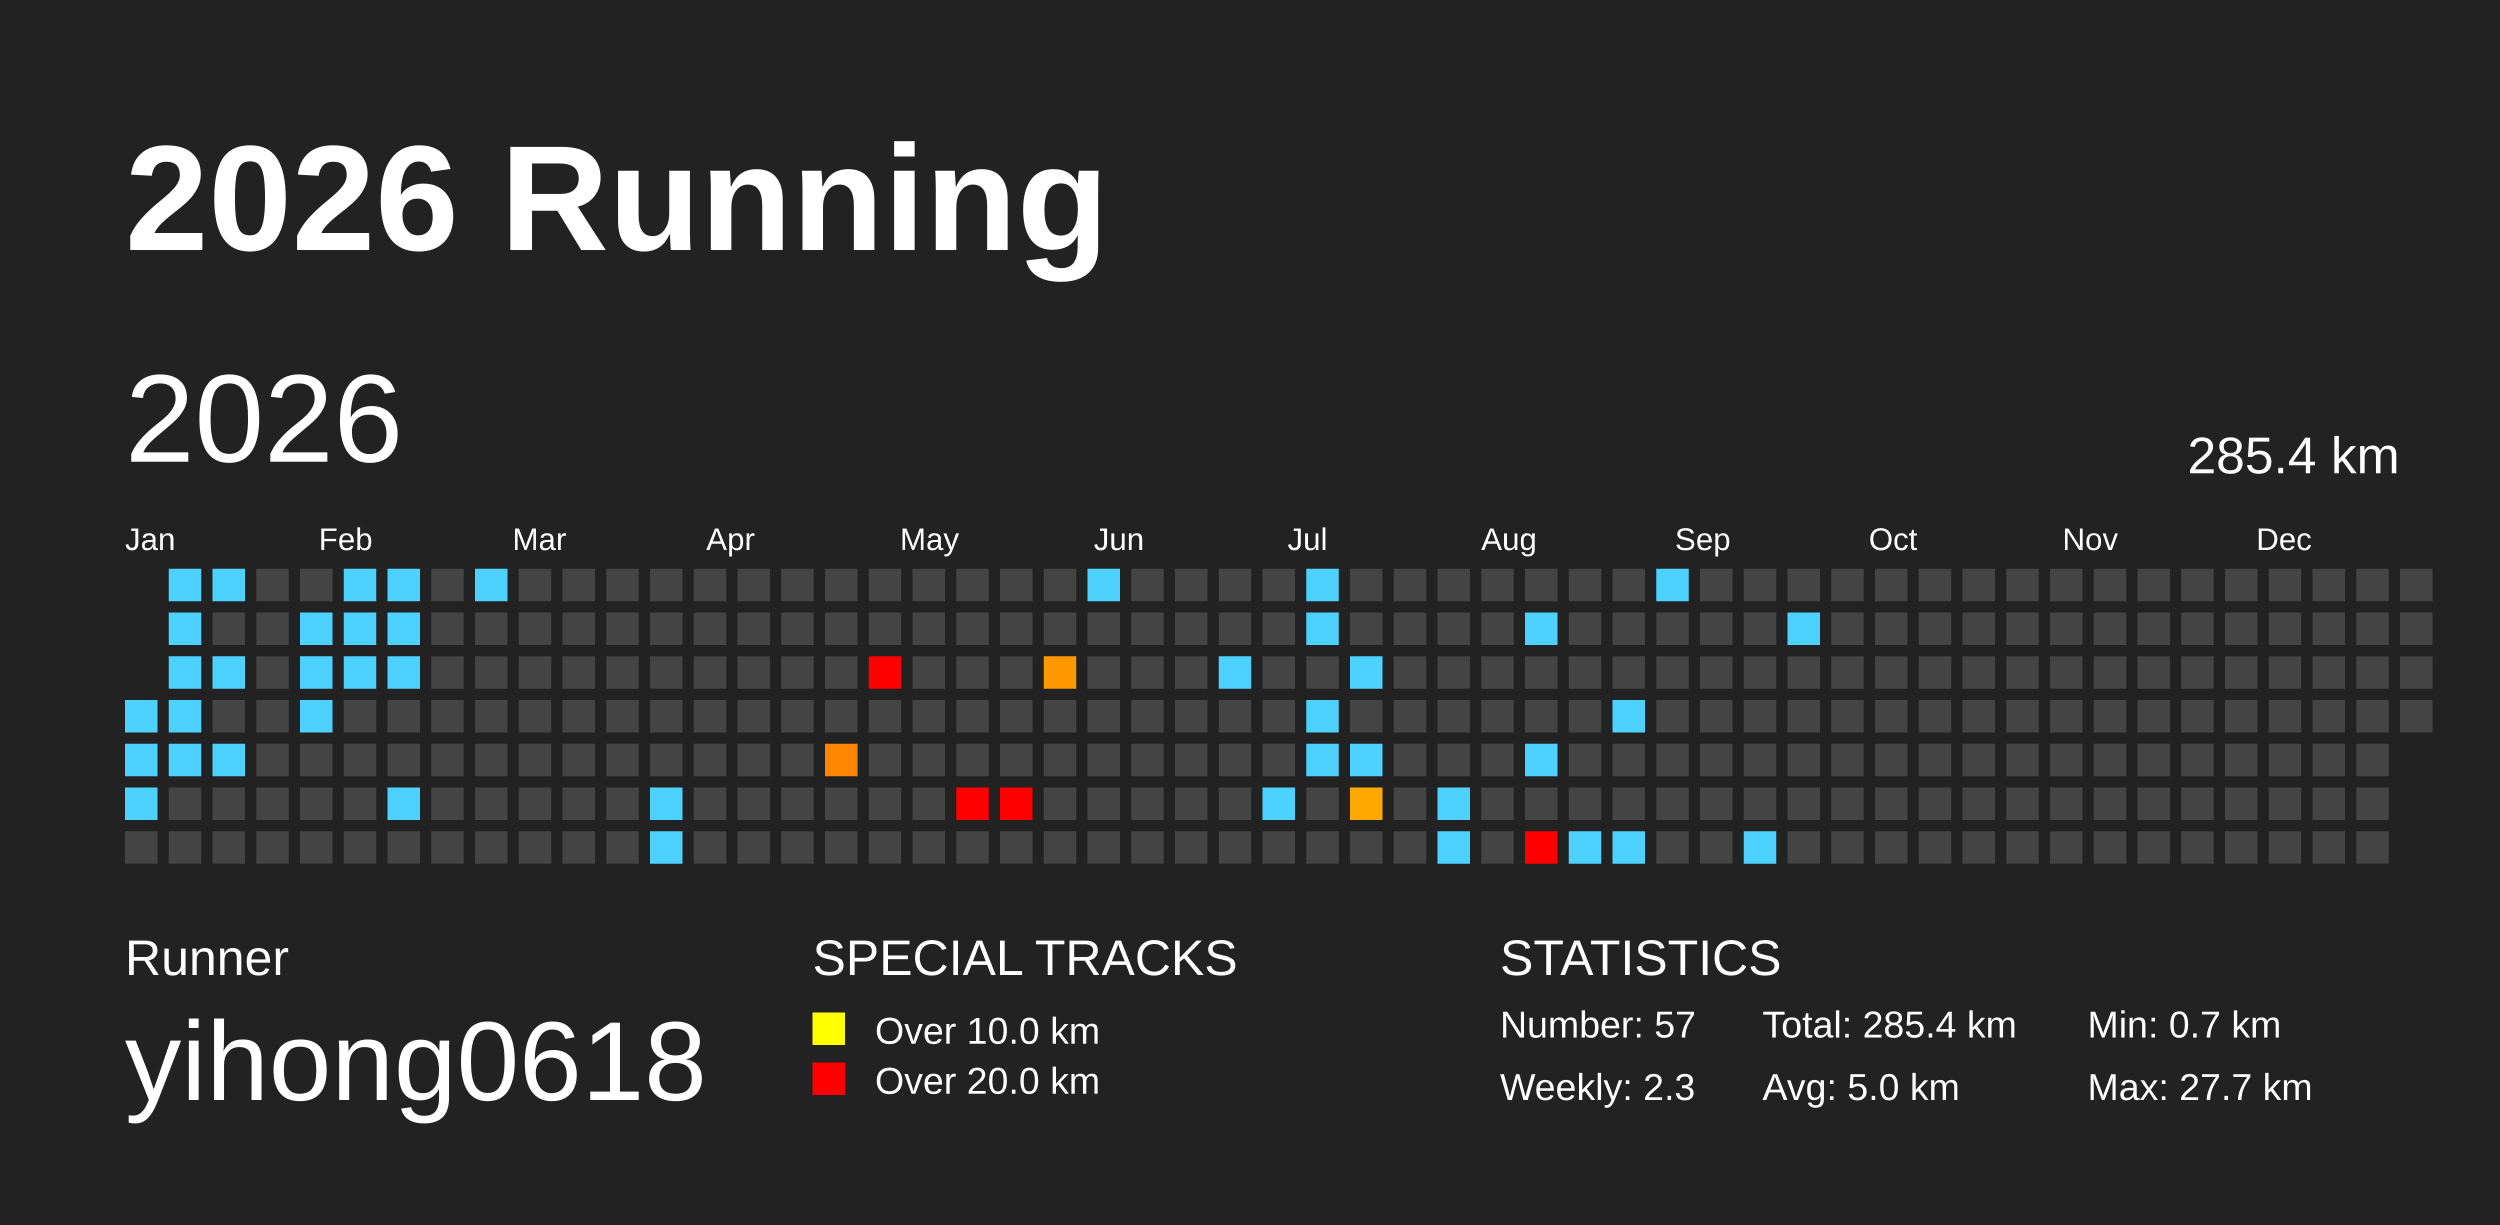
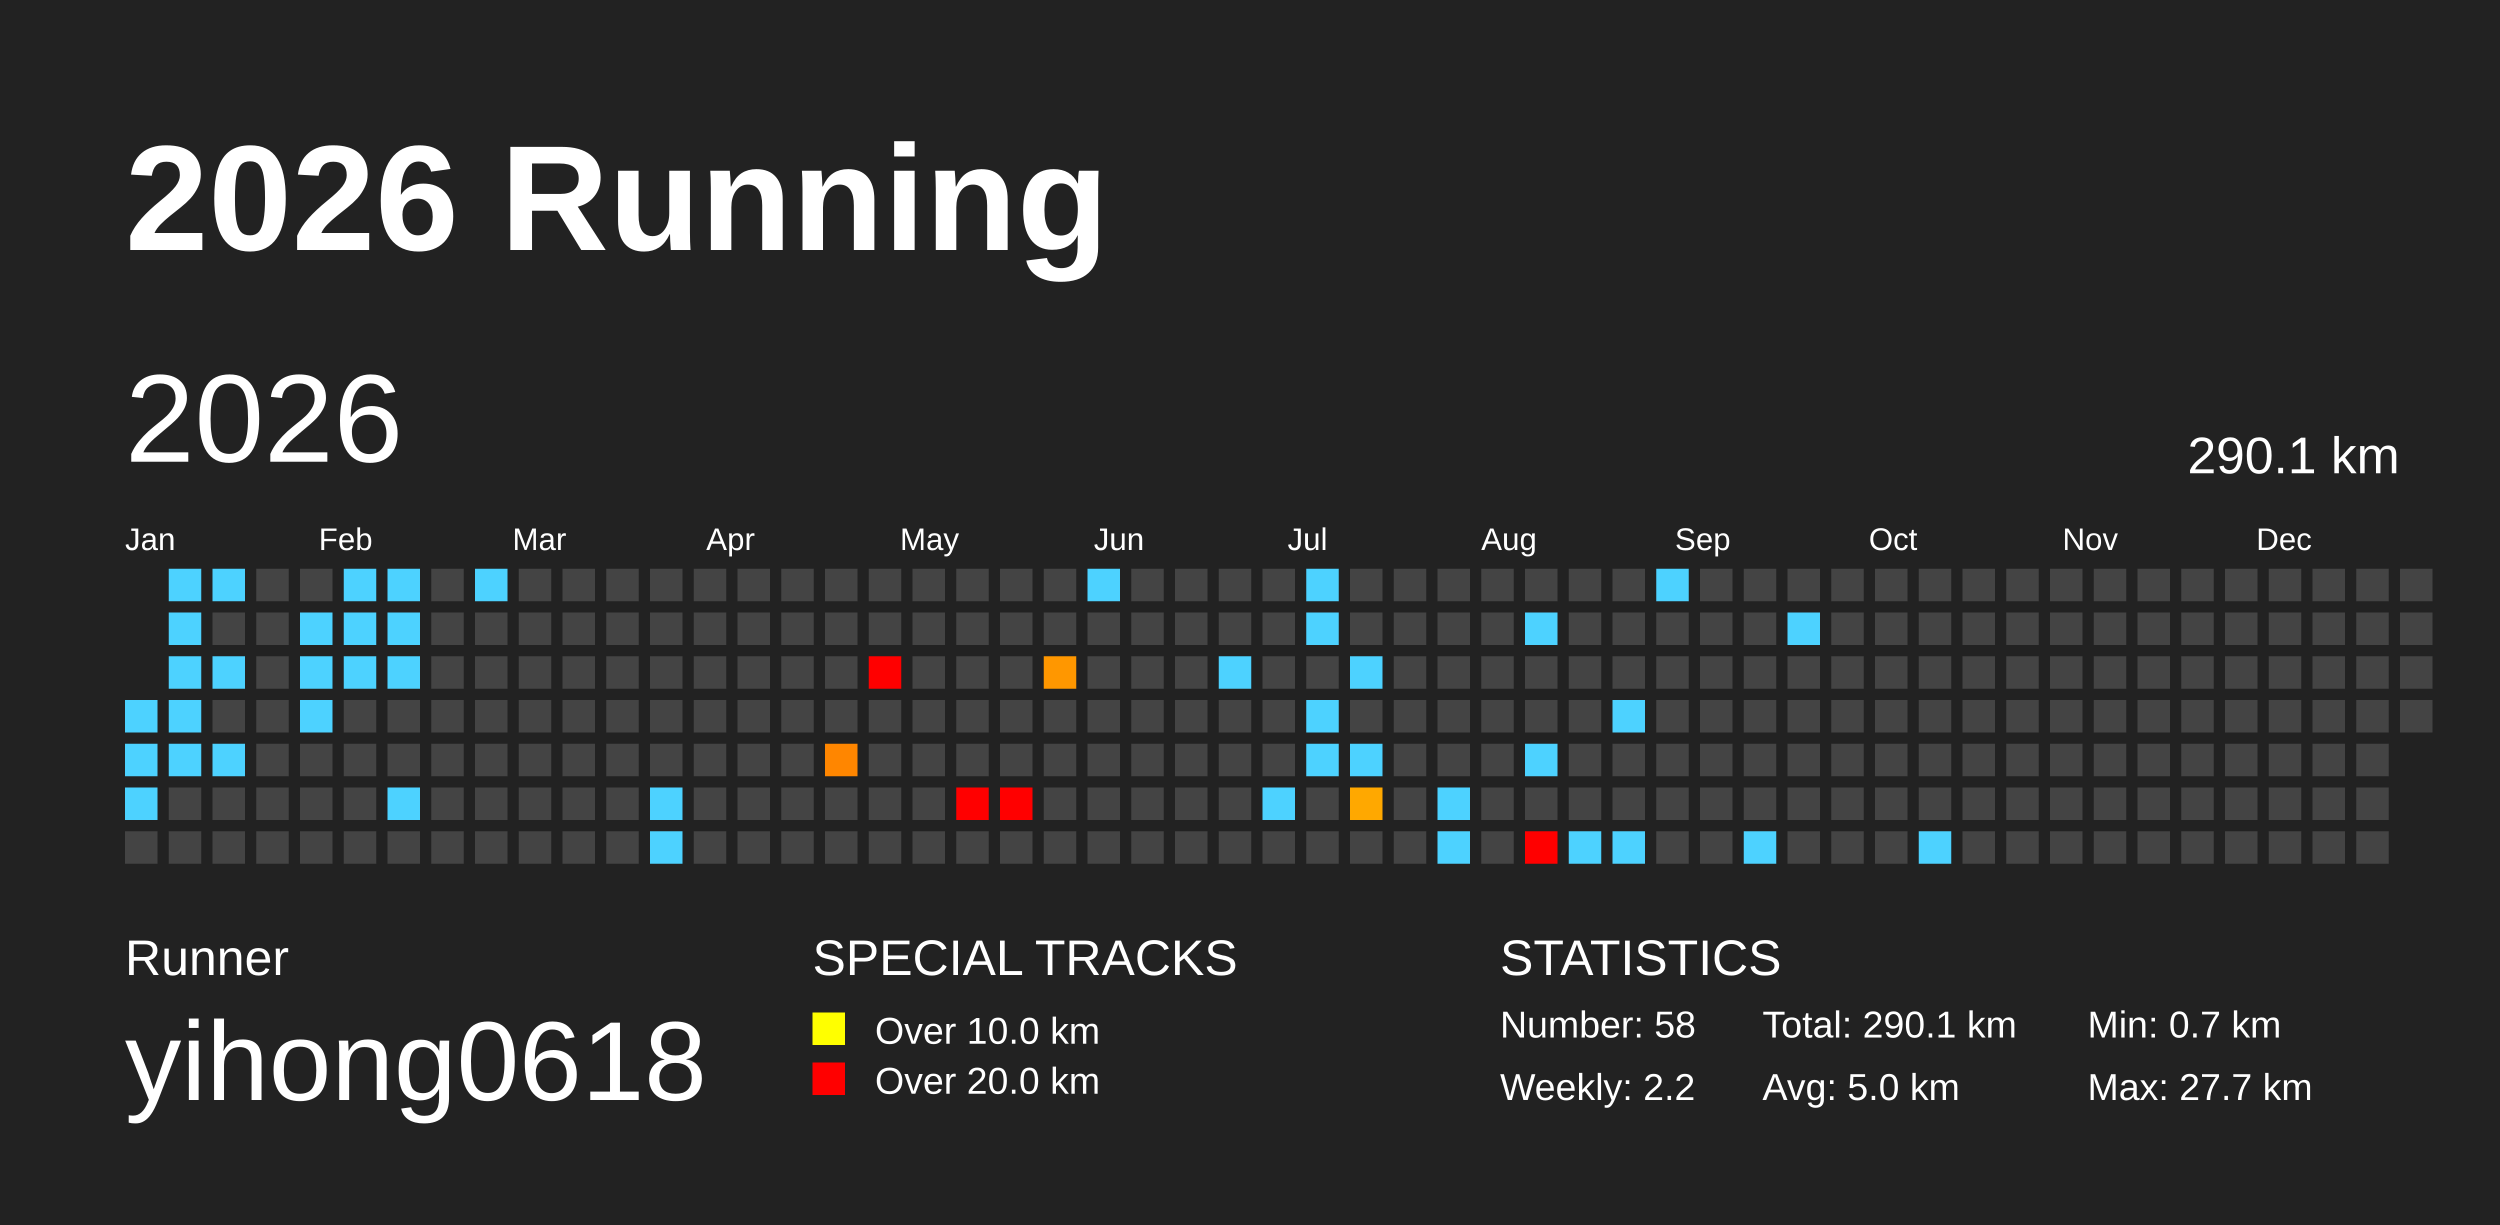
<svg xmlns="http://www.w3.org/2000/svg" baseProfile="full" height="98mm" version="1.1" viewBox="0,0,200,98" width="200mm">
  <defs />
  <rect fill="#222222" height="98" width="200" x="0" y="0" />
  <text fill="#FFFFFF" style="font-size:12px; font-family:Arial; font-weight:bold;" x="10" y="20">2026 Running</text>
  <text fill="#FFFFFF" style="font-size:4px; font-family:Arial" x="10" y="78">Runner</text>
  <text fill="#FFFFFF" style="font-size:9px; font-family:Arial" x="10" y="88">yihong0618</text>
  <text fill="#FFFFFF" style="font-size:4px; font-family:Arial" x="65" y="78">SPECIAL TRACKS</text>
  <rect fill="yellow" height="2.6" width="2.6" x="65" y="81" />
  <text fill="#FFFFFF" style="font-size:3px; font-family:Arial" x="70" y="83.5">Over 10.0 km</text>
  <rect fill="red" height="2.6" width="2.6" x="65" y="85" />
  <text fill="#FFFFFF" style="font-size:3px; font-family:Arial" x="70" y="87.5">Over 20.0 km</text>
  <text fill="#FFFFFF" style="font-size:4px; font-family:Arial" x="120" y="78">STATISTICS</text>
-   <text fill="#FFFFFF" style="font-size:3px; font-family:Arial" x="120" y="83">Number: 57</text>
-   <text fill="#FFFFFF" style="font-size:3px; font-family:Arial" x="120" y="88">Weekly: 2.3</text>
-   <text fill="#FFFFFF" style="font-size:3px; font-family:Arial" x="141" y="83">Total: 285.4 km</text>
+   <text fill="#FFFFFF" style="font-size:3px; font-family:Arial" x="120" y="83">Number: 58</text>
+   <text fill="#FFFFFF" style="font-size:3px; font-family:Arial" x="120" y="88">Weekly: 2.2</text>
+   <text fill="#FFFFFF" style="font-size:3px; font-family:Arial" x="141" y="83">Total: 290.1 km</text>
  <text fill="#FFFFFF" style="font-size:3px; font-family:Arial" x="141" y="88">Avg: 5.0 km</text>
  <text fill="#FFFFFF" style="font-size:3px; font-family:Arial" x="167" y="83">Min: 0.7 km</text>
  <text fill="#FFFFFF" style="font-size:3px; font-family:Arial" x="167" y="88">Max: 27.7 km</text>
  <text dominant-baseline="hanging" fill="#FFFFFF" style="font-size:10.0px; font-family:Arial;" x="10" y="30">2026</text>
-   <text dominant-baseline="hanging" fill="#FFFFFF" style="font-size:4.125px; font-family:Arial;" x="175" y="35">285.4 km</text>
+   <text dominant-baseline="hanging" fill="#FFFFFF" style="font-size:4.125px; font-family:Arial;" x="175" y="35">290.1 km</text>
  <text fill="#FFFFFF" style="font-size:2.5px; font-family:Arial" x="10.0" y="44">Jan</text>
  <text fill="#FFFFFF" style="font-size:2.5px; font-family:Arial" x="25.5" y="44">Feb</text>
  <text fill="#FFFFFF" style="font-size:2.5px; font-family:Arial" x="41.0" y="44">Mar</text>
  <text fill="#FFFFFF" style="font-size:2.5px; font-family:Arial" x="56.5" y="44">Apr</text>
  <text fill="#FFFFFF" style="font-size:2.5px; font-family:Arial" x="72.0" y="44">May</text>
  <text fill="#FFFFFF" style="font-size:2.5px; font-family:Arial" x="87.5" y="44">Jun</text>
  <text fill="#FFFFFF" style="font-size:2.5px; font-family:Arial" x="103.0" y="44">Jul</text>
  <text fill="#FFFFFF" style="font-size:2.5px; font-family:Arial" x="118.5" y="44">Aug</text>
  <text fill="#FFFFFF" style="font-size:2.5px; font-family:Arial" x="134.0" y="44">Sep</text>
  <text fill="#FFFFFF" style="font-size:2.5px; font-family:Arial" x="149.5" y="44">Oct</text>
  <text fill="#FFFFFF" style="font-size:2.5px; font-family:Arial" x="165.0" y="44">Nov</text>
  <text fill="#FFFFFF" style="font-size:2.5px; font-family:Arial" x="180.5" y="44">Dec</text>
  <rect fill="#4dd2ff" height="2.6" width="2.6" x="10.0" y="56.0" />
  <rect fill="#4dd2ff" height="2.6" width="2.6" x="10.0" y="59.5" />
  <rect fill="#4dd2ff" height="2.6" width="2.6" x="10.0" y="63.0" />
  <rect fill="#444444" height="2.6" width="2.6" x="10.0" y="66.5" />
  <rect fill="#4dd2ff" height="2.6" width="2.6" x="13.5" y="45.5" />
  <rect fill="#4dd2ff" height="2.6" width="2.6" x="13.5" y="49.0" />
  <rect fill="#4dd2ff" height="2.6" width="2.6" x="13.5" y="52.5" />
  <rect fill="#4dd2ff" height="2.6" width="2.6" x="13.5" y="56.0" />
  <rect fill="#4dd2ff" height="2.6" width="2.6" x="13.5" y="59.5" />
  <rect fill="#444444" height="2.6" width="2.6" x="13.5" y="63.0" />
  <rect fill="#444444" height="2.6" width="2.6" x="13.5" y="66.5" />
  <rect fill="#4dd2ff" height="2.6" width="2.6" x="17.0" y="45.5" />
  <rect fill="#444444" height="2.6" width="2.6" x="17.0" y="49.0" />
  <rect fill="#4dd2ff" height="2.6" width="2.6" x="17.0" y="52.5" />
  <rect fill="#444444" height="2.6" width="2.6" x="17.0" y="56.0" />
  <rect fill="#4dd2ff" height="2.6" width="2.6" x="17.0" y="59.5" />
  <rect fill="#444444" height="2.6" width="2.6" x="17.0" y="63.0" />
  <rect fill="#444444" height="2.6" width="2.6" x="17.0" y="66.5" />
  <rect fill="#444444" height="2.6" width="2.6" x="20.5" y="45.5" />
  <rect fill="#444444" height="2.6" width="2.6" x="20.5" y="49.0" />
  <rect fill="#444444" height="2.6" width="2.6" x="20.5" y="52.5" />
  <rect fill="#444444" height="2.6" width="2.6" x="20.5" y="56.0" />
  <rect fill="#444444" height="2.6" width="2.6" x="20.5" y="59.5" />
  <rect fill="#444444" height="2.6" width="2.6" x="20.5" y="63.0" />
  <rect fill="#444444" height="2.6" width="2.6" x="20.5" y="66.5" />
  <rect fill="#444444" height="2.6" width="2.6" x="24.0" y="45.5" />
  <rect fill="#4dd2ff" height="2.6" width="2.6" x="24.0" y="49.0" />
  <rect fill="#4dd2ff" height="2.6" width="2.6" x="24.0" y="52.5" />
  <rect fill="#4dd2ff" height="2.6" width="2.6" x="24.0" y="56.0" />
  <rect fill="#444444" height="2.6" width="2.6" x="24.0" y="59.5" />
  <rect fill="#444444" height="2.6" width="2.6" x="24.0" y="63.0" />
  <rect fill="#444444" height="2.6" width="2.6" x="24.0" y="66.5" />
  <rect fill="#4dd2ff" height="2.6" width="2.6" x="27.5" y="45.5" />
  <rect fill="#4dd2ff" height="2.6" width="2.6" x="27.5" y="49.0" />
  <rect fill="#4dd2ff" height="2.6" width="2.6" x="27.5" y="52.5" />
  <rect fill="#444444" height="2.6" width="2.6" x="27.5" y="56.0" />
  <rect fill="#444444" height="2.6" width="2.6" x="27.5" y="59.5" />
  <rect fill="#444444" height="2.6" width="2.6" x="27.5" y="63.0" />
  <rect fill="#444444" height="2.6" width="2.6" x="27.5" y="66.5" />
  <rect fill="#4dd2ff" height="2.6" width="2.6" x="31.0" y="45.5" />
  <rect fill="#4dd2ff" height="2.6" width="2.6" x="31.0" y="49.0" />
  <rect fill="#4dd2ff" height="2.6" width="2.6" x="31.0" y="52.5" />
  <rect fill="#444444" height="2.6" width="2.6" x="31.0" y="56.0" />
  <rect fill="#444444" height="2.6" width="2.6" x="31.0" y="59.5" />
  <rect fill="#4dd2ff" height="2.6" width="2.6" x="31.0" y="63.0" />
  <rect fill="#444444" height="2.6" width="2.6" x="31.0" y="66.5" />
  <rect fill="#444444" height="2.6" width="2.6" x="34.5" y="45.5" />
  <rect fill="#444444" height="2.6" width="2.6" x="34.5" y="49.0" />
  <rect fill="#444444" height="2.6" width="2.6" x="34.5" y="52.5" />
  <rect fill="#444444" height="2.6" width="2.6" x="34.5" y="56.0" />
  <rect fill="#444444" height="2.6" width="2.6" x="34.5" y="59.5" />
  <rect fill="#444444" height="2.6" width="2.6" x="34.5" y="63.0" />
  <rect fill="#444444" height="2.6" width="2.6" x="34.5" y="66.5" />
  <rect fill="#4dd2ff" height="2.6" width="2.6" x="38.0" y="45.5" />
  <rect fill="#444444" height="2.6" width="2.6" x="38.0" y="49.0" />
  <rect fill="#444444" height="2.6" width="2.6" x="38.0" y="52.5" />
  <rect fill="#444444" height="2.6" width="2.6" x="38.0" y="56.0" />
  <rect fill="#444444" height="2.6" width="2.6" x="38.0" y="59.5" />
  <rect fill="#444444" height="2.6" width="2.6" x="38.0" y="63.0" />
  <rect fill="#444444" height="2.6" width="2.6" x="38.0" y="66.5" />
  <rect fill="#444444" height="2.6" width="2.6" x="41.5" y="45.5" />
  <rect fill="#444444" height="2.6" width="2.6" x="41.5" y="49.0" />
  <rect fill="#444444" height="2.6" width="2.6" x="41.5" y="52.5" />
  <rect fill="#444444" height="2.6" width="2.6" x="41.5" y="56.0" />
  <rect fill="#444444" height="2.6" width="2.6" x="41.5" y="59.5" />
  <rect fill="#444444" height="2.6" width="2.6" x="41.5" y="63.0" />
  <rect fill="#444444" height="2.6" width="2.6" x="41.5" y="66.5" />
  <rect fill="#444444" height="2.6" width="2.6" x="45.0" y="45.5" />
  <rect fill="#444444" height="2.6" width="2.6" x="45.0" y="49.0" />
  <rect fill="#444444" height="2.6" width="2.6" x="45.0" y="52.5" />
  <rect fill="#444444" height="2.6" width="2.6" x="45.0" y="56.0" />
  <rect fill="#444444" height="2.6" width="2.6" x="45.0" y="59.5" />
  <rect fill="#444444" height="2.6" width="2.6" x="45.0" y="63.0" />
  <rect fill="#444444" height="2.6" width="2.6" x="45.0" y="66.5" />
  <rect fill="#444444" height="2.6" width="2.6" x="48.5" y="45.5" />
  <rect fill="#444444" height="2.6" width="2.6" x="48.5" y="49.0" />
  <rect fill="#444444" height="2.6" width="2.6" x="48.5" y="52.5" />
  <rect fill="#444444" height="2.6" width="2.6" x="48.5" y="56.0" />
  <rect fill="#444444" height="2.6" width="2.6" x="48.5" y="59.5" />
  <rect fill="#444444" height="2.6" width="2.6" x="48.5" y="63.0" />
  <rect fill="#444444" height="2.6" width="2.6" x="48.5" y="66.5" />
  <rect fill="#444444" height="2.6" width="2.6" x="52.0" y="45.5" />
  <rect fill="#444444" height="2.6" width="2.6" x="52.0" y="49.0" />
  <rect fill="#444444" height="2.6" width="2.6" x="52.0" y="52.5" />
  <rect fill="#444444" height="2.6" width="2.6" x="52.0" y="56.0" />
  <rect fill="#444444" height="2.6" width="2.6" x="52.0" y="59.5" />
  <rect fill="#4dd2ff" height="2.6" width="2.6" x="52.0" y="63.0" />
  <rect fill="#4dd2ff" height="2.6" width="2.6" x="52.0" y="66.5" />
  <rect fill="#444444" height="2.6" width="2.6" x="55.5" y="45.5" />
  <rect fill="#444444" height="2.6" width="2.6" x="55.5" y="49.0" />
  <rect fill="#444444" height="2.6" width="2.6" x="55.5" y="52.5" />
  <rect fill="#444444" height="2.6" width="2.6" x="55.5" y="56.0" />
  <rect fill="#444444" height="2.6" width="2.6" x="55.5" y="59.5" />
  <rect fill="#444444" height="2.6" width="2.6" x="55.5" y="63.0" />
  <rect fill="#444444" height="2.6" width="2.6" x="55.5" y="66.5" />
  <rect fill="#444444" height="2.6" width="2.6" x="59.0" y="45.5" />
  <rect fill="#444444" height="2.6" width="2.6" x="59.0" y="49.0" />
  <rect fill="#444444" height="2.6" width="2.6" x="59.0" y="52.5" />
  <rect fill="#444444" height="2.6" width="2.6" x="59.0" y="56.0" />
  <rect fill="#444444" height="2.6" width="2.6" x="59.0" y="59.5" />
  <rect fill="#444444" height="2.6" width="2.6" x="59.0" y="63.0" />
  <rect fill="#444444" height="2.6" width="2.6" x="59.0" y="66.5" />
  <rect fill="#444444" height="2.6" width="2.6" x="62.5" y="45.5" />
  <rect fill="#444444" height="2.6" width="2.6" x="62.5" y="49.0" />
  <rect fill="#444444" height="2.6" width="2.6" x="62.5" y="52.5" />
  <rect fill="#444444" height="2.6" width="2.6" x="62.5" y="56.0" />
  <rect fill="#444444" height="2.6" width="2.6" x="62.5" y="59.5" />
  <rect fill="#444444" height="2.6" width="2.6" x="62.5" y="63.0" />
  <rect fill="#444444" height="2.6" width="2.6" x="62.5" y="66.5" />
  <rect fill="#444444" height="2.6" width="2.6" x="66.0" y="45.5" />
  <rect fill="#444444" height="2.6" width="2.6" x="66.0" y="49.0" />
  <rect fill="#444444" height="2.6" width="2.6" x="66.0" y="52.5" />
  <rect fill="#444444" height="2.6" width="2.6" x="66.0" y="56.0" />
  <rect fill="#ff8600" height="2.6" width="2.6" x="66.0" y="59.5" />
  <rect fill="#444444" height="2.6" width="2.6" x="66.0" y="63.0" />
  <rect fill="#444444" height="2.6" width="2.6" x="66.0" y="66.5" />
  <rect fill="#444444" height="2.6" width="2.6" x="69.5" y="45.5" />
  <rect fill="#444444" height="2.6" width="2.6" x="69.5" y="49.0" />
  <rect fill="red" height="2.6" width="2.6" x="69.5" y="52.5" />
  <rect fill="#444444" height="2.6" width="2.6" x="69.5" y="56.0" />
  <rect fill="#444444" height="2.6" width="2.6" x="69.5" y="59.5" />
  <rect fill="#444444" height="2.6" width="2.6" x="69.5" y="63.0" />
  <rect fill="#444444" height="2.6" width="2.6" x="69.5" y="66.5" />
  <rect fill="#444444" height="2.6" width="2.6" x="73.0" y="45.5" />
  <rect fill="#444444" height="2.6" width="2.6" x="73.0" y="49.0" />
  <rect fill="#444444" height="2.6" width="2.6" x="73.0" y="52.5" />
  <rect fill="#444444" height="2.6" width="2.6" x="73.0" y="56.0" />
  <rect fill="#444444" height="2.6" width="2.6" x="73.0" y="59.5" />
  <rect fill="#444444" height="2.6" width="2.6" x="73.0" y="63.0" />
  <rect fill="#444444" height="2.6" width="2.6" x="73.0" y="66.5" />
  <rect fill="#444444" height="2.6" width="2.6" x="76.5" y="45.5" />
  <rect fill="#444444" height="2.6" width="2.6" x="76.5" y="49.0" />
  <rect fill="#444444" height="2.6" width="2.6" x="76.5" y="52.5" />
  <rect fill="#444444" height="2.6" width="2.6" x="76.5" y="56.0" />
  <rect fill="#444444" height="2.6" width="2.6" x="76.5" y="59.5" />
  <rect fill="red" height="2.6" width="2.6" x="76.5" y="63.0" />
  <rect fill="#444444" height="2.6" width="2.6" x="76.5" y="66.5" />
  <rect fill="#444444" height="2.6" width="2.6" x="80.0" y="45.5" />
  <rect fill="#444444" height="2.6" width="2.6" x="80.0" y="49.0" />
  <rect fill="#444444" height="2.6" width="2.6" x="80.0" y="52.5" />
  <rect fill="#444444" height="2.6" width="2.6" x="80.0" y="56.0" />
  <rect fill="#444444" height="2.6" width="2.6" x="80.0" y="59.5" />
  <rect fill="red" height="2.6" width="2.6" x="80.0" y="63.0" />
  <rect fill="#444444" height="2.6" width="2.6" x="80.0" y="66.5" />
  <rect fill="#444444" height="2.6" width="2.6" x="83.5" y="45.5" />
  <rect fill="#444444" height="2.6" width="2.6" x="83.5" y="49.0" />
  <rect fill="#ff9700" height="2.6" width="2.6" x="83.5" y="52.5" />
  <rect fill="#444444" height="2.6" width="2.6" x="83.5" y="56.0" />
  <rect fill="#444444" height="2.6" width="2.6" x="83.5" y="59.5" />
  <rect fill="#444444" height="2.6" width="2.6" x="83.5" y="63.0" />
  <rect fill="#444444" height="2.6" width="2.6" x="83.5" y="66.5" />
  <rect fill="#4dd2ff" height="2.6" width="2.6" x="87.0" y="45.5" />
  <rect fill="#444444" height="2.6" width="2.6" x="87.0" y="49.0" />
  <rect fill="#444444" height="2.6" width="2.6" x="87.0" y="52.5" />
  <rect fill="#444444" height="2.6" width="2.6" x="87.0" y="56.0" />
  <rect fill="#444444" height="2.6" width="2.6" x="87.0" y="59.5" />
  <rect fill="#444444" height="2.6" width="2.6" x="87.0" y="63.0" />
  <rect fill="#444444" height="2.6" width="2.6" x="87.0" y="66.5" />
  <rect fill="#444444" height="2.6" width="2.6" x="90.5" y="45.5" />
  <rect fill="#444444" height="2.6" width="2.6" x="90.5" y="49.0" />
  <rect fill="#444444" height="2.6" width="2.6" x="90.5" y="52.5" />
  <rect fill="#444444" height="2.6" width="2.6" x="90.5" y="56.0" />
  <rect fill="#444444" height="2.6" width="2.6" x="90.5" y="59.5" />
  <rect fill="#444444" height="2.6" width="2.6" x="90.5" y="63.0" />
  <rect fill="#444444" height="2.6" width="2.6" x="90.5" y="66.5" />
  <rect fill="#444444" height="2.6" width="2.6" x="94.0" y="45.5" />
  <rect fill="#444444" height="2.6" width="2.6" x="94.0" y="49.0" />
  <rect fill="#444444" height="2.6" width="2.6" x="94.0" y="52.5" />
  <rect fill="#444444" height="2.6" width="2.6" x="94.0" y="56.0" />
  <rect fill="#444444" height="2.6" width="2.6" x="94.0" y="59.5" />
  <rect fill="#444444" height="2.6" width="2.6" x="94.0" y="63.0" />
  <rect fill="#444444" height="2.6" width="2.6" x="94.0" y="66.5" />
  <rect fill="#444444" height="2.6" width="2.6" x="97.5" y="45.5" />
  <rect fill="#444444" height="2.6" width="2.6" x="97.5" y="49.0" />
  <rect fill="#4dd2ff" height="2.6" width="2.6" x="97.5" y="52.5" />
  <rect fill="#444444" height="2.6" width="2.6" x="97.5" y="56.0" />
  <rect fill="#444444" height="2.6" width="2.6" x="97.5" y="59.5" />
  <rect fill="#444444" height="2.6" width="2.6" x="97.5" y="63.0" />
  <rect fill="#444444" height="2.6" width="2.6" x="97.5" y="66.5" />
  <rect fill="#444444" height="2.6" width="2.6" x="101.0" y="45.5" />
  <rect fill="#444444" height="2.6" width="2.6" x="101.0" y="49.0" />
  <rect fill="#444444" height="2.6" width="2.6" x="101.0" y="52.5" />
  <rect fill="#444444" height="2.6" width="2.6" x="101.0" y="56.0" />
  <rect fill="#444444" height="2.6" width="2.6" x="101.0" y="59.5" />
  <rect fill="#4dd2ff" height="2.6" width="2.6" x="101.0" y="63.0" />
  <rect fill="#444444" height="2.6" width="2.6" x="101.0" y="66.5" />
  <rect fill="#4dd2ff" height="2.6" width="2.6" x="104.5" y="45.5" />
  <rect fill="#4dd2ff" height="2.6" width="2.6" x="104.5" y="49.0" />
  <rect fill="#444444" height="2.6" width="2.6" x="104.5" y="52.5" />
  <rect fill="#4dd2ff" height="2.6" width="2.6" x="104.5" y="56.0" />
  <rect fill="#4dd2ff" height="2.6" width="2.6" x="104.5" y="59.5" />
  <rect fill="#444444" height="2.6" width="2.6" x="104.5" y="63.0" />
  <rect fill="#444444" height="2.6" width="2.6" x="104.5" y="66.5" />
  <rect fill="#444444" height="2.6" width="2.6" x="108.0" y="45.5" />
  <rect fill="#444444" height="2.6" width="2.6" x="108.0" y="49.0" />
  <rect fill="#4dd2ff" height="2.6" width="2.6" x="108.0" y="52.5" />
  <rect fill="#444444" height="2.6" width="2.6" x="108.0" y="56.0" />
  <rect fill="#4dd2ff" height="2.6" width="2.6" x="108.0" y="59.5" />
  <rect fill="#ffa800" height="2.6" width="2.6" x="108.0" y="63.0" />
  <rect fill="#444444" height="2.6" width="2.6" x="108.0" y="66.5" />
  <rect fill="#444444" height="2.6" width="2.6" x="111.5" y="45.5" />
  <rect fill="#444444" height="2.6" width="2.6" x="111.5" y="49.0" />
  <rect fill="#444444" height="2.6" width="2.6" x="111.5" y="52.5" />
  <rect fill="#444444" height="2.6" width="2.6" x="111.5" y="56.0" />
  <rect fill="#444444" height="2.6" width="2.6" x="111.5" y="59.5" />
  <rect fill="#444444" height="2.6" width="2.6" x="111.5" y="63.0" />
  <rect fill="#444444" height="2.6" width="2.6" x="111.5" y="66.5" />
  <rect fill="#444444" height="2.6" width="2.6" x="115.0" y="45.5" />
  <rect fill="#444444" height="2.6" width="2.6" x="115.0" y="49.0" />
  <rect fill="#444444" height="2.6" width="2.6" x="115.0" y="52.5" />
  <rect fill="#444444" height="2.6" width="2.6" x="115.0" y="56.0" />
  <rect fill="#444444" height="2.6" width="2.6" x="115.0" y="59.5" />
  <rect fill="#4dd2ff" height="2.6" width="2.6" x="115.0" y="63.0" />
  <rect fill="#4dd2ff" height="2.6" width="2.6" x="115.0" y="66.5" />
  <rect fill="#444444" height="2.6" width="2.6" x="118.5" y="45.5" />
  <rect fill="#444444" height="2.6" width="2.6" x="118.5" y="49.0" />
  <rect fill="#444444" height="2.6" width="2.6" x="118.5" y="52.5" />
  <rect fill="#444444" height="2.6" width="2.6" x="118.5" y="56.0" />
  <rect fill="#444444" height="2.6" width="2.6" x="118.5" y="59.5" />
  <rect fill="#444444" height="2.6" width="2.6" x="118.5" y="63.0" />
  <rect fill="#444444" height="2.6" width="2.6" x="118.5" y="66.5" />
  <rect fill="#444444" height="2.6" width="2.6" x="122.0" y="45.5" />
  <rect fill="#4dd2ff" height="2.6" width="2.6" x="122.0" y="49.0" />
  <rect fill="#444444" height="2.6" width="2.6" x="122.0" y="52.5" />
  <rect fill="#444444" height="2.6" width="2.6" x="122.0" y="56.0" />
  <rect fill="#4dd2ff" height="2.6" width="2.6" x="122.0" y="59.5" />
  <rect fill="#444444" height="2.6" width="2.6" x="122.0" y="63.0" />
  <rect fill="red" height="2.6" width="2.6" x="122.0" y="66.5" />
  <rect fill="#444444" height="2.6" width="2.6" x="125.5" y="45.5" />
  <rect fill="#444444" height="2.6" width="2.6" x="125.5" y="49.0" />
  <rect fill="#444444" height="2.6" width="2.6" x="125.5" y="52.5" />
  <rect fill="#444444" height="2.6" width="2.6" x="125.5" y="56.0" />
  <rect fill="#444444" height="2.6" width="2.6" x="125.5" y="59.5" />
  <rect fill="#444444" height="2.6" width="2.6" x="125.5" y="63.0" />
  <rect fill="#4dd2ff" height="2.6" width="2.6" x="125.5" y="66.5" />
  <rect fill="#444444" height="2.6" width="2.6" x="129.0" y="45.5" />
  <rect fill="#444444" height="2.6" width="2.6" x="129.0" y="49.0" />
  <rect fill="#444444" height="2.6" width="2.6" x="129.0" y="52.5" />
  <rect fill="#4dd2ff" height="2.6" width="2.6" x="129.0" y="56.0" />
  <rect fill="#444444" height="2.6" width="2.6" x="129.0" y="59.5" />
  <rect fill="#444444" height="2.6" width="2.6" x="129.0" y="63.0" />
  <rect fill="#4dd2ff" height="2.6" width="2.6" x="129.0" y="66.5" />
  <rect fill="#4dd2ff" height="2.6" width="2.6" x="132.5" y="45.5" />
  <rect fill="#444444" height="2.6" width="2.6" x="132.5" y="49.0" />
  <rect fill="#444444" height="2.6" width="2.6" x="132.5" y="52.5" />
  <rect fill="#444444" height="2.6" width="2.6" x="132.5" y="56.0" />
  <rect fill="#444444" height="2.6" width="2.6" x="132.5" y="59.5" />
  <rect fill="#444444" height="2.6" width="2.6" x="132.5" y="63.0" />
  <rect fill="#444444" height="2.6" width="2.6" x="132.5" y="66.5" />
  <rect fill="#444444" height="2.6" width="2.6" x="136.0" y="45.5" />
  <rect fill="#444444" height="2.6" width="2.6" x="136.0" y="49.0" />
  <rect fill="#444444" height="2.6" width="2.6" x="136.0" y="52.5" />
  <rect fill="#444444" height="2.6" width="2.6" x="136.0" y="56.0" />
  <rect fill="#444444" height="2.6" width="2.6" x="136.0" y="59.5" />
  <rect fill="#444444" height="2.6" width="2.6" x="136.0" y="63.0" />
  <rect fill="#444444" height="2.6" width="2.6" x="136.0" y="66.5" />
  <rect fill="#444444" height="2.6" width="2.6" x="139.5" y="45.5" />
  <rect fill="#444444" height="2.6" width="2.6" x="139.5" y="49.0" />
  <rect fill="#444444" height="2.6" width="2.6" x="139.5" y="52.5" />
  <rect fill="#444444" height="2.6" width="2.6" x="139.5" y="56.0" />
  <rect fill="#444444" height="2.6" width="2.6" x="139.5" y="59.5" />
  <rect fill="#444444" height="2.6" width="2.6" x="139.5" y="63.0" />
  <rect fill="#4dd2ff" height="2.6" width="2.6" x="139.5" y="66.5" />
  <rect fill="#444444" height="2.6" width="2.6" x="143.0" y="45.5" />
  <rect fill="#4dd2ff" height="2.6" width="2.6" x="143.0" y="49.0" />
  <rect fill="#444444" height="2.6" width="2.6" x="143.0" y="52.5" />
  <rect fill="#444444" height="2.6" width="2.6" x="143.0" y="56.0" />
  <rect fill="#444444" height="2.6" width="2.6" x="143.0" y="59.5" />
  <rect fill="#444444" height="2.6" width="2.6" x="143.0" y="63.0" />
  <rect fill="#444444" height="2.6" width="2.6" x="143.0" y="66.5" />
  <rect fill="#444444" height="2.6" width="2.6" x="146.5" y="45.5" />
  <rect fill="#444444" height="2.6" width="2.6" x="146.5" y="49.0" />
  <rect fill="#444444" height="2.6" width="2.6" x="146.5" y="52.5" />
  <rect fill="#444444" height="2.6" width="2.6" x="146.5" y="56.0" />
  <rect fill="#444444" height="2.6" width="2.6" x="146.5" y="59.5" />
  <rect fill="#444444" height="2.6" width="2.6" x="146.5" y="63.0" />
  <rect fill="#444444" height="2.6" width="2.6" x="146.5" y="66.5" />
  <rect fill="#444444" height="2.6" width="2.6" x="150.0" y="45.5" />
  <rect fill="#444444" height="2.6" width="2.6" x="150.0" y="49.0" />
  <rect fill="#444444" height="2.6" width="2.6" x="150.0" y="52.5" />
  <rect fill="#444444" height="2.6" width="2.6" x="150.0" y="56.0" />
  <rect fill="#444444" height="2.6" width="2.6" x="150.0" y="59.5" />
  <rect fill="#444444" height="2.6" width="2.6" x="150.0" y="63.0" />
  <rect fill="#444444" height="2.6" width="2.6" x="150.0" y="66.5" />
  <rect fill="#444444" height="2.6" width="2.6" x="153.5" y="45.5" />
  <rect fill="#444444" height="2.6" width="2.6" x="153.5" y="49.0" />
  <rect fill="#444444" height="2.6" width="2.6" x="153.5" y="52.5" />
  <rect fill="#444444" height="2.6" width="2.6" x="153.5" y="56.0" />
  <rect fill="#444444" height="2.6" width="2.6" x="153.5" y="59.5" />
  <rect fill="#444444" height="2.6" width="2.6" x="153.5" y="63.0" />
-   <rect fill="#444444" height="2.6" width="2.6" x="153.5" y="66.5" />
+   <rect fill="#4dd2ff" height="2.6" width="2.6" x="153.5" y="66.5" />
  <rect fill="#444444" height="2.6" width="2.6" x="157.0" y="45.5" />
  <rect fill="#444444" height="2.6" width="2.6" x="157.0" y="49.0" />
  <rect fill="#444444" height="2.6" width="2.6" x="157.0" y="52.5" />
  <rect fill="#444444" height="2.6" width="2.6" x="157.0" y="56.0" />
  <rect fill="#444444" height="2.6" width="2.6" x="157.0" y="59.5" />
  <rect fill="#444444" height="2.6" width="2.6" x="157.0" y="63.0" />
  <rect fill="#444444" height="2.6" width="2.6" x="157.0" y="66.5" />
  <rect fill="#444444" height="2.6" width="2.6" x="160.5" y="45.5" />
  <rect fill="#444444" height="2.6" width="2.6" x="160.5" y="49.0" />
  <rect fill="#444444" height="2.6" width="2.6" x="160.5" y="52.5" />
  <rect fill="#444444" height="2.6" width="2.6" x="160.5" y="56.0" />
  <rect fill="#444444" height="2.6" width="2.6" x="160.5" y="59.5" />
  <rect fill="#444444" height="2.6" width="2.6" x="160.5" y="63.0" />
  <rect fill="#444444" height="2.6" width="2.6" x="160.5" y="66.5" />
  <rect fill="#444444" height="2.6" width="2.6" x="164.0" y="45.5" />
  <rect fill="#444444" height="2.6" width="2.6" x="164.0" y="49.0" />
  <rect fill="#444444" height="2.6" width="2.6" x="164.0" y="52.5" />
  <rect fill="#444444" height="2.6" width="2.6" x="164.0" y="56.0" />
  <rect fill="#444444" height="2.6" width="2.6" x="164.0" y="59.5" />
  <rect fill="#444444" height="2.6" width="2.6" x="164.0" y="63.0" />
  <rect fill="#444444" height="2.6" width="2.6" x="164.0" y="66.5" />
  <rect fill="#444444" height="2.6" width="2.6" x="167.5" y="45.5" />
  <rect fill="#444444" height="2.6" width="2.6" x="167.5" y="49.0" />
  <rect fill="#444444" height="2.6" width="2.6" x="167.5" y="52.5" />
  <rect fill="#444444" height="2.6" width="2.6" x="167.5" y="56.0" />
  <rect fill="#444444" height="2.6" width="2.6" x="167.5" y="59.5" />
  <rect fill="#444444" height="2.6" width="2.6" x="167.5" y="63.0" />
  <rect fill="#444444" height="2.6" width="2.6" x="167.5" y="66.5" />
  <rect fill="#444444" height="2.6" width="2.6" x="171.0" y="45.5" />
  <rect fill="#444444" height="2.6" width="2.6" x="171.0" y="49.0" />
  <rect fill="#444444" height="2.6" width="2.6" x="171.0" y="52.5" />
  <rect fill="#444444" height="2.6" width="2.6" x="171.0" y="56.0" />
  <rect fill="#444444" height="2.6" width="2.6" x="171.0" y="59.5" />
  <rect fill="#444444" height="2.6" width="2.6" x="171.0" y="63.0" />
  <rect fill="#444444" height="2.6" width="2.6" x="171.0" y="66.5" />
  <rect fill="#444444" height="2.6" width="2.6" x="174.5" y="45.5" />
  <rect fill="#444444" height="2.6" width="2.6" x="174.5" y="49.0" />
  <rect fill="#444444" height="2.6" width="2.6" x="174.5" y="52.5" />
  <rect fill="#444444" height="2.6" width="2.6" x="174.5" y="56.0" />
  <rect fill="#444444" height="2.6" width="2.6" x="174.5" y="59.5" />
  <rect fill="#444444" height="2.6" width="2.6" x="174.5" y="63.0" />
  <rect fill="#444444" height="2.6" width="2.6" x="174.5" y="66.5" />
  <rect fill="#444444" height="2.6" width="2.6" x="178.0" y="45.5" />
  <rect fill="#444444" height="2.6" width="2.6" x="178.0" y="49.0" />
  <rect fill="#444444" height="2.6" width="2.6" x="178.0" y="52.5" />
  <rect fill="#444444" height="2.6" width="2.6" x="178.0" y="56.0" />
  <rect fill="#444444" height="2.6" width="2.6" x="178.0" y="59.5" />
  <rect fill="#444444" height="2.6" width="2.6" x="178.0" y="63.0" />
  <rect fill="#444444" height="2.6" width="2.6" x="178.0" y="66.5" />
  <rect fill="#444444" height="2.6" width="2.6" x="181.5" y="45.5" />
  <rect fill="#444444" height="2.6" width="2.6" x="181.5" y="49.0" />
  <rect fill="#444444" height="2.6" width="2.6" x="181.5" y="52.5" />
  <rect fill="#444444" height="2.6" width="2.6" x="181.5" y="56.0" />
  <rect fill="#444444" height="2.6" width="2.6" x="181.5" y="59.5" />
  <rect fill="#444444" height="2.6" width="2.6" x="181.5" y="63.0" />
  <rect fill="#444444" height="2.6" width="2.6" x="181.5" y="66.5" />
  <rect fill="#444444" height="2.6" width="2.6" x="185.0" y="45.5" />
  <rect fill="#444444" height="2.6" width="2.6" x="185.0" y="49.0" />
  <rect fill="#444444" height="2.6" width="2.6" x="185.0" y="52.5" />
  <rect fill="#444444" height="2.6" width="2.6" x="185.0" y="56.0" />
  <rect fill="#444444" height="2.6" width="2.6" x="185.0" y="59.5" />
  <rect fill="#444444" height="2.6" width="2.6" x="185.0" y="63.0" />
  <rect fill="#444444" height="2.6" width="2.6" x="185.0" y="66.5" />
  <rect fill="#444444" height="2.6" width="2.6" x="188.5" y="45.5" />
  <rect fill="#444444" height="2.6" width="2.6" x="188.5" y="49.0" />
  <rect fill="#444444" height="2.6" width="2.6" x="188.5" y="52.5" />
  <rect fill="#444444" height="2.6" width="2.6" x="188.5" y="56.0" />
  <rect fill="#444444" height="2.6" width="2.6" x="188.5" y="59.5" />
  <rect fill="#444444" height="2.6" width="2.6" x="188.5" y="63.0" />
  <rect fill="#444444" height="2.6" width="2.6" x="188.5" y="66.5" />
  <rect fill="#444444" height="2.6" width="2.6" x="192.0" y="45.5" />
  <rect fill="#444444" height="2.6" width="2.6" x="192.0" y="49.0" />
  <rect fill="#444444" height="2.6" width="2.6" x="192.0" y="52.5" />
  <rect fill="#444444" height="2.6" width="2.6" x="192.0" y="56.0" />
</svg>
